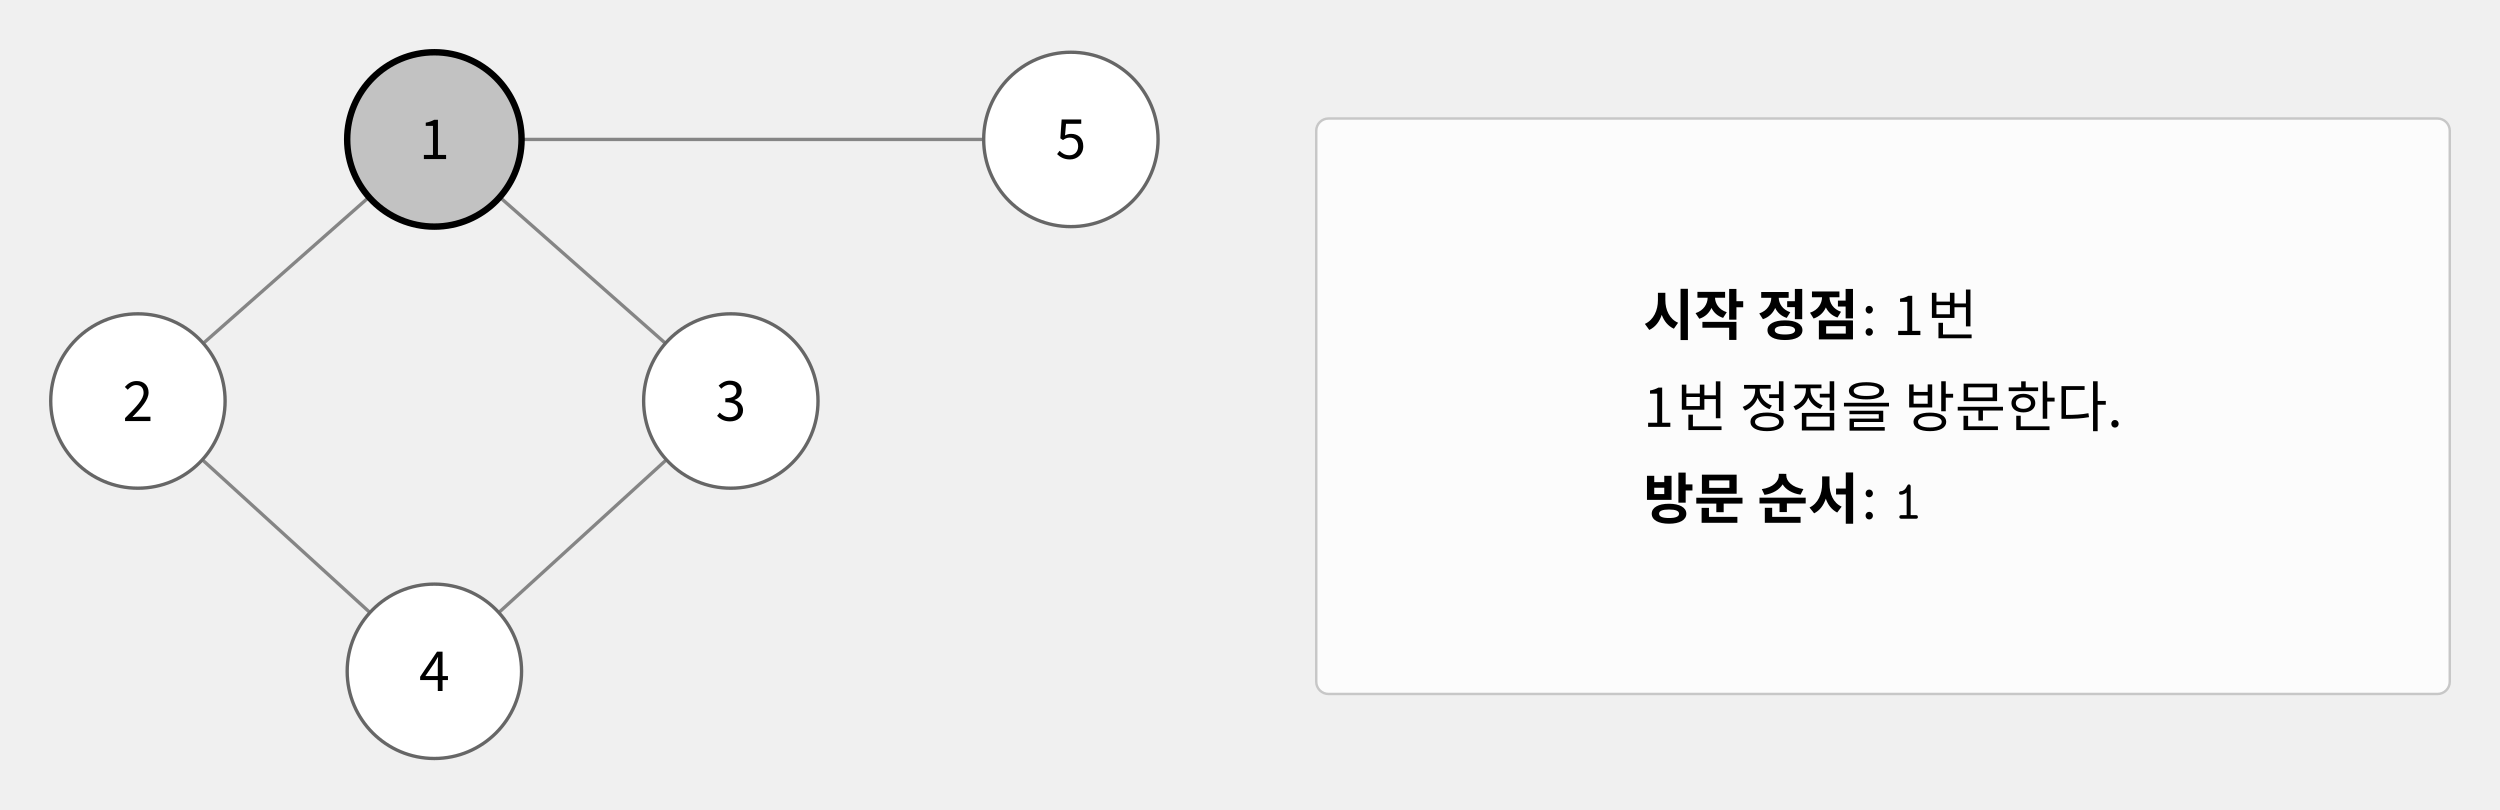
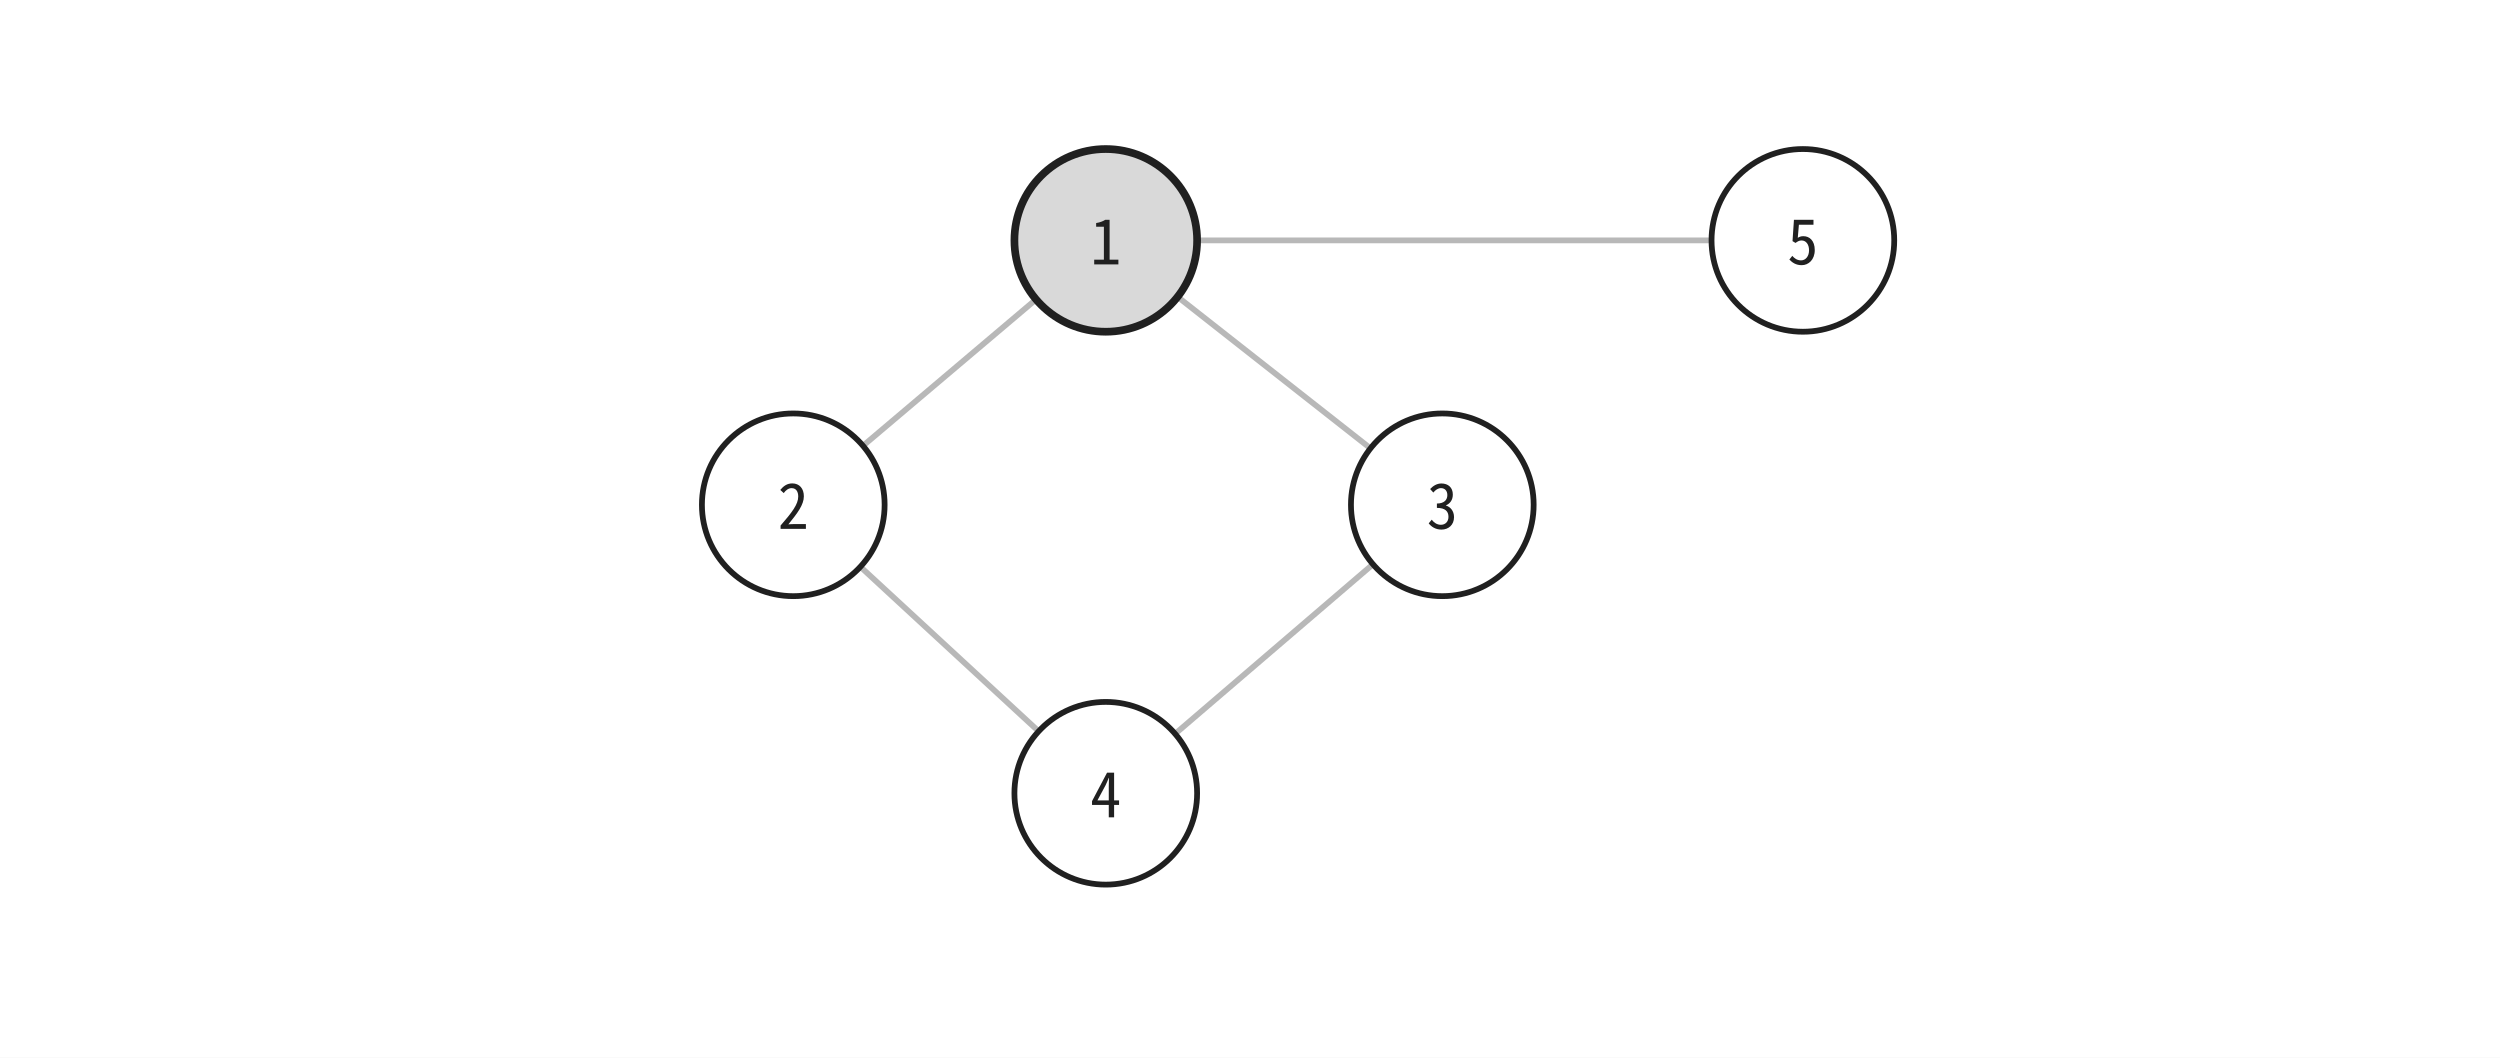
- <svg xmlns="http://www.w3.org/2000/svg" version="1.1" id="svg1" width="541.84" height="175.387" viewBox="0 0 541.84 175.387">
-   <defs id="defs1" />
-   <g id="g1">
-     <path id="path1" d="M 85.04,89.292 36.851,46.772" style="fill:none;stroke:#858585;stroke-width:0.548;stroke-linecap:butt;stroke-linejoin:miter;stroke-miterlimit:10;stroke-dasharray:none;stroke-opacity:1" transform="matrix(1.333333,0,0,-1.333333,-19.244,149.276)" />
-     <path id="path2" d="M 85.04,89.292 133.23,46.772" style="fill:none;stroke:#858585;stroke-width:0.548;stroke-linecap:butt;stroke-linejoin:miter;stroke-miterlimit:10;stroke-dasharray:none;stroke-opacity:1" transform="matrix(1.333333,0,0,-1.333333,-19.244,149.276)" />
-     <path id="path3" d="M 36.851,46.772 85.04,2.835" style="fill:none;stroke:#858585;stroke-width:0.548;stroke-linecap:butt;stroke-linejoin:miter;stroke-miterlimit:10;stroke-dasharray:none;stroke-opacity:1" transform="matrix(1.333333,0,0,-1.333333,-19.244,149.276)" />
-     <path id="path4" d="M 133.23,46.772 85.04,2.835" style="fill:none;stroke:#858585;stroke-width:0.548;stroke-linecap:butt;stroke-linejoin:miter;stroke-miterlimit:10;stroke-dasharray:none;stroke-opacity:1" transform="matrix(1.333333,0,0,-1.333333,-19.244,149.276)" />
-     <path id="path5" d="M 85.04,89.292 H 188.506" style="fill:none;stroke:#858585;stroke-width:0.548;stroke-linecap:butt;stroke-linejoin:miter;stroke-miterlimit:10;stroke-dasharray:none;stroke-opacity:1" transform="matrix(1.333333,0,0,-1.333333,-19.244,149.276)" />
-     <path id="path6" d="m 99.214,89.292 c 0,7.828 -6.346,14.173 -14.173,14.173 -7.828,0 -14.173,-6.346 -14.173,-14.173 0,-7.828 6.346,-14.173 14.173,-14.173 7.828,0 14.173,6.346 14.173,14.173 z" style="fill:#c2c2c2;fill-opacity:1;fill-rule:nonzero;stroke:#000000;stroke-width:1.046;stroke-linecap:butt;stroke-linejoin:miter;stroke-miterlimit:10;stroke-dasharray:none;stroke-opacity:1" transform="matrix(1.333333,0,0,-1.333333,-19.244,149.276)" />
-     <path id="path7" d="M 0.784,-6.484375e-4 H 4.394 V -0.68 H 3.069 V -6.387 H 2.448 c -0.363,0.211 -0.785,0.363 -1.359,0.469 v 0.516 h 1.172 v 4.723 H 0.784 Z m 0,0" style="fill:#000000;fill-opacity:1;fill-rule:nonzero;stroke:none" aria-label="1" transform="matrix(1.333333,0,0,1.333333,90.82533,34.48133)" />
-     <path id="path8" d="m 51.024,46.772 c 0,7.828 -6.346,14.173 -14.173,14.173 -7.828,0 -14.173,-6.346 -14.173,-14.173 0,-7.828 6.346,-14.173 14.173,-14.173 7.828,0 14.173,6.346 14.173,14.173 z" style="fill:#ffffff;fill-opacity:1;fill-rule:nonzero;stroke:#666666;stroke-width:0.548;stroke-linecap:butt;stroke-linejoin:miter;stroke-miterlimit:10;stroke-dasharray:none;stroke-opacity:1" transform="matrix(1.333333,0,0,-1.333333,-19.244,149.276)" />
-     <path id="path9" d="M 0.399,4.296875e-4 H 4.524 V -0.703 H 2.673 c -0.328,0 -0.738,0.035 -1.078,0.059 1.512,-1.582 2.625,-2.789 2.625,-3.996 0,-1.125 -0.75,-1.863 -1.922,-1.863 -0.832,0 -1.406,0.375 -1.934,0.961 l 0.469,0.457 c 0.375,-0.422 0.832,-0.762 1.359,-0.762 0.82,0 1.219,0.527 1.219,1.254 0,1.043 -1.09,2.191 -3.012,4.113 z m 0,0" style="fill:#000000;fill-opacity:1;fill-rule:nonzero;stroke:none" aria-label="2" transform="matrix(1.333333,0,0,1.333333,26.57333,91.25333)" />
-     <path id="path10" d="m 147.403,46.772 c 0,7.828 -6.346,14.173 -14.173,14.173 -7.828,0 -14.173,-6.346 -14.173,-14.173 0,-7.828 6.346,-14.173 14.173,-14.173 7.828,0 14.173,6.346 14.173,14.173 z" style="fill:#ffffff;fill-opacity:1;fill-rule:nonzero;stroke:#666666;stroke-width:0.548;stroke-linecap:butt;stroke-linejoin:miter;stroke-miterlimit:10;stroke-dasharray:none;stroke-opacity:1" transform="matrix(1.333333,0,0,-1.333333,-19.244,149.276)" />
-     <path id="path11" d="m 2.355,0.117 c 1.172,0 2.121,-0.68 2.121,-1.816 0,-0.879 -0.621,-1.453 -1.395,-1.641 v -0.035 C 3.773,-3.621 4.253,-4.113 4.253,-4.899 c 0,-1.02 -0.809,-1.605 -1.922,-1.605 -0.75,0 -1.336,0.34 -1.828,0.797 l 0.434,0.516 c 0.375,-0.387 0.832,-0.656 1.371,-0.656 0.691,0 1.102,0.398 1.102,1.02 0,0.668 -0.457,1.184 -1.816,1.184 v 0.645 c 1.523,0 2.051,0.504 2.051,1.266 0,0.727 -0.551,1.172 -1.336,1.172 -0.75,0 -1.242,-0.363 -1.629,-0.75 l -0.422,0.527 C 0.691,-0.317 1.336,0.117 2.355,0.117 Z m 0,0" style="fill:#000000;fill-opacity:1;fill-rule:nonzero;stroke:none" aria-label="3" transform="matrix(1.333333,0,0,1.333333,155.0787,91.176)" />
-     <path id="path12" d="m 99.214,2.835 c 0,7.828 -6.346,14.173 -14.173,14.173 -7.828,0 -14.173,-6.346 -14.173,-14.173 0,-7.828 6.346,-14.173 14.173,-14.173 7.828,0 14.173,6.346 14.173,14.173 z" style="fill:#ffffff;fill-opacity:1;fill-rule:nonzero;stroke:#666666;stroke-width:0.548;stroke-linecap:butt;stroke-linejoin:miter;stroke-miterlimit:10;stroke-dasharray:none;stroke-opacity:1" transform="matrix(1.333333,0,0,-1.333333,-19.244,149.276)" />
-     <path id="path13" d="M 3.046,-6.40625e-4 H 3.819 V -1.77 h 0.879 v -0.656 H 3.819 V -6.387 H 2.917 l -2.742,4.078 v 0.539 H 3.046 Z m 0,-2.426 h -2.016 l 1.5,-2.18 c 0.188,-0.328 0.363,-0.598 0.527,-0.902 h 0.035 c -0.023,0.328 -0.047,0.891 -0.047,1.219 z m 0,0" style="fill:#000000;fill-opacity:1;fill-rule:nonzero;stroke:none" aria-label="4" transform="matrix(1.333333,0,0,1.333333,90.82533,149.7587)" />
-     <path id="path14" d="m 202.679,89.292 c 0,7.828 -6.346,14.173 -14.173,14.173 -7.828,0 -14.173,-6.346 -14.173,-14.173 0,-7.828 6.346,-14.173 14.173,-14.173 7.828,0 14.173,6.346 14.173,14.173 z" style="fill:#ffffff;fill-opacity:1;fill-rule:nonzero;stroke:#666666;stroke-width:0.548;stroke-linecap:butt;stroke-linejoin:miter;stroke-miterlimit:10;stroke-dasharray:none;stroke-opacity:1" transform="matrix(1.333333,0,0,-1.333333,-19.244,149.276)" />
-     <path id="path15" d="m 2.345,0.116 c 1.113,0 2.156,-0.785 2.156,-2.156 0,-1.383 -0.891,-2.004 -1.98,-2.004 -0.398,0 -0.691,0.094 -0.984,0.258 l 0.164,-1.898 h 2.473 v -0.703 h -3.188 l -0.211,3.07 0.434,0.281 c 0.375,-0.258 0.656,-0.398 1.102,-0.398 0.82,0 1.359,0.527 1.359,1.418 0,0.891 -0.621,1.453 -1.395,1.453 -0.762,0 -1.254,-0.352 -1.617,-0.727 l -0.41,0.539 c 0.445,0.434 1.066,0.867 2.098,0.867 z m 0,0" style="fill:#000000;fill-opacity:1;fill-rule:nonzero;stroke:none" aria-label="5" transform="matrix(1.333333,0,0,1.333333,228.78,34.404)" />
-     <path id="path16" d="M 410.653,92.694 H 230.384 c -1.1,0 -1.993,-0.892 -1.993,-1.993 V 1.142 c 0,-1.1 0.892,-1.993 1.993,-1.993 h 180.269 c 1.1,0 1.993,0.892 1.993,1.993 v 89.559 c 0,1.1 -0.892,1.993 -1.993,1.993 z" style="fill:#fcfcfc;fill-opacity:1;fill-rule:nonzero;stroke:#c7c7c7;stroke-width:0.399;stroke-linecap:butt;stroke-linejoin:miter;stroke-miterlimit:10;stroke-dasharray:none;stroke-opacity:1" transform="matrix(1.333333,0,0,-1.333333,-19.244,149.276)" />
-     <g id="g16" aria-label="시작정점:1번&#10;1번정점을방문한다.&#10;방문순서:1" transform="matrix(1.333333,0,0,1.333333,356.1613,72.62267)">
-       <path id="path17" d="M 6.058,-7.525 V 0.807 H 7.253 V -7.525 Z m -3.68,0.656 v 1.207 c 0,1.605 -0.68,3.211 -2.121,3.844 l 0.715,0.984 C 1.968,-1.302 2.636,-2.193 2.999,-3.294 c 0.375,1.02 1.02,1.828 1.969,2.262 L 5.659,-2.005 C 4.241,-2.603 3.585,-4.126 3.585,-5.661 v -1.207 z m 7.23,4.723 v 0.949 h 4.348 v 1.992 h 1.184 V -2.146 Z m -0.809,-4.875 v 0.949 h 1.664 c -0.023,1.02 -0.633,2.062 -1.969,2.508 l 0.609,0.914 c 0.961,-0.305 1.605,-0.949 1.98,-1.758 0.363,0.738 0.984,1.324 1.887,1.617 l 0.598,-0.926 c -1.301,-0.422 -1.875,-1.406 -1.91,-2.355 h 1.641 v -0.949 z m 5.156,-0.48 v 4.992 h 1.184 v -2.016 h 1.102 v -0.984 h -1.102 v -1.992 z m 9.067,5.109 c -1.758,0 -2.836,0.598 -2.836,1.594 0,1.02 1.078,1.605 2.836,1.605 1.758,0 2.848,-0.586 2.848,-1.605 0,-0.996 -1.09,-1.594 -2.848,-1.594 z m 0,0.902 c 1.078,0 1.652,0.223 1.652,0.691 0,0.469 -0.574,0.703 -1.652,0.703 -1.09,0 -1.652,-0.234 -1.652,-0.703 0,-0.469 0.562,-0.691 1.652,-0.691 z m 1.617,-6.012 v 1.992 h -1.254 v 0.973 h 1.254 v 1.957 h 1.195 v -4.922 z m -5.473,0.504 v 0.938 h 1.641 c -0.035,1.043 -0.621,2.086 -1.957,2.543 l 0.598,0.938 c 0.973,-0.328 1.629,-0.996 1.992,-1.828 0.352,0.727 0.961,1.324 1.875,1.617 l 0.574,-0.926 c -1.266,-0.422 -1.84,-1.395 -1.875,-2.344 h 1.617 v -0.938 z m 9.375,4.617 v 3.082 h 5.543 V -2.38 Z m 4.371,0.938 v 1.207 h -3.188 V -1.443 Z m -0.023,-6.059 v 1.898 H 31.637 v 0.961 h 1.254 v 1.934 h 1.195 v -4.793 z m -5.473,0.41 v 0.949 h 1.641 c -0.023,1.02 -0.621,2.062 -1.957,2.508 l 0.586,0.949 c 0.973,-0.328 1.629,-0.996 1.992,-1.805 0.352,0.738 0.973,1.336 1.887,1.641 l 0.574,-0.938 c -1.266,-0.434 -1.84,-1.406 -1.875,-2.355 h 1.617 v -0.949 z m 0,0" style="fill:#000000;fill-opacity:1;fill-rule:nonzero;stroke:none" />
-       <path id="path18" d="m 36.723,-3.493 c 0.328,0 0.598,-0.258 0.598,-0.633 0,-0.363 -0.27,-0.621 -0.598,-0.621 -0.328,0 -0.586,0.258 -0.586,0.621 0,0.375 0.258,0.633 0.586,0.633 z m 0,3.609 c 0.328,0 0.598,-0.246 0.598,-0.621 0,-0.375 -0.27,-0.621 -0.598,-0.621 -0.328,0 -0.586,0.246 -0.586,0.621 0,0.375 0.258,0.621 0.586,0.621 z m 4.708,-0.117 h 3.609 v -0.68 H 43.716 V -6.388 H 43.095 c -0.363,0.211 -0.785,0.363 -1.359,0.469 v 0.516 h 1.172 v 4.723 h -1.477 z m 6.22,-4.863 h 2.191 v 1.477 h -2.191 z m -0.738,-2.004 v 4.078 h 3.668 v -1.734 h 1.863 v 3.117 h 0.738 v -6 h -0.738 v 2.273 h -1.863 v -1.734 h -0.738 v 1.43 h -2.191 v -1.43 z m 1.066,4.875 v 2.508 h 5.391 v -0.609 H 48.717 V -1.993 Z M 0.784,14.926 H 4.394 V 14.246 H 3.069 V 8.539 H 2.448 c -0.363,0.211 -0.785,0.363 -1.359,0.469 v 0.516 h 1.172 V 14.246 H 0.784 Z M 6.998,10.062 h 2.191 v 1.477 H 6.998 Z M 6.26,8.058 v 4.078 h 3.668 v -1.734 h 1.863 v 3.117 h 0.738 V 7.519 H 11.791 V 9.793 H 9.928 V 8.058 H 9.19 V 9.488 H 6.998 V 8.058 Z m 1.066,4.875 v 2.508 H 12.717 V 14.832 H 8.065 V 12.933 Z M 20.114,12.594 c -1.676,0 -2.695,0.562 -2.695,1.512 0,0.949 1.02,1.512 2.695,1.512 1.676,0 2.707,-0.562 2.707,-1.512 0,-0.949 -1.031,-1.512 -2.707,-1.512 z m 0,0.586 c 1.219,0 1.969,0.34 1.969,0.926 0,0.586 -0.75,0.926 -1.969,0.926 -1.219,0 -1.957,-0.34 -1.957,-0.926 0,-0.586 0.738,-0.926 1.957,-0.926 z m 1.934,-5.672 v 2.109 h -1.594 v 0.621 h 1.594 v 2.109 h 0.738 V 7.508 Z M 16.376,8.105 v 0.609 h 1.805 v 0.281 c 0,1.148 -0.82,2.25 -2.027,2.684 l 0.375,0.598 c 0.961,-0.375 1.699,-1.113 2.051,-2.062 0.352,0.832 1.043,1.5 1.945,1.828 l 0.375,-0.586 c -1.172,-0.41 -1.969,-1.43 -1.969,-2.473 V 8.715 h 1.781 v -0.609 z m 9.398,4.547 v 2.859 h 5.262 v -2.859 z m 4.535,0.598 v 1.652 h -3.797 v -1.652 z m -0.012,-5.742 v 2.027 h -1.605 v 0.621 h 1.605 v 2.098 h 0.738 V 7.508 Z M 24.626,8.035 v 0.609 h 1.805 v 0.293 c 0,1.148 -0.832,2.227 -2.027,2.648 l 0.375,0.598 c 0.961,-0.352 1.699,-1.09 2.039,-2.016 0.352,0.832 1.055,1.5 1.957,1.84 l 0.375,-0.598 C 27.978,10.988 27.181,9.98 27.181,8.937 V 8.644 h 1.781 v -0.609 z m 11.646,-0.375 c -1.793,0 -2.848,0.492 -2.848,1.395 0,0.902 1.055,1.406 2.848,1.406 1.793,0 2.859,-0.504 2.859,-1.406 0,-0.902 -1.066,-1.395 -2.859,-1.395 z m 0,0.551 c 1.336,0 2.098,0.316 2.098,0.844 0,0.551 -0.762,0.844 -2.098,0.844 -1.312,0 -2.074,-0.293 -2.074,-0.844 0,-0.527 0.762,-0.844 2.074,-0.844 z m -3.656,2.801 v 0.598 h 7.324 v -0.598 z m 0.914,3.938 v 0.586 h 5.719 v -0.586 h -5.004 v -0.82 h 4.758 v -1.828 h -5.496 v 0.562 h 4.77 v 0.715 h -4.746 z m 13.061,-2.344 c -1.664,0 -2.672,0.551 -2.672,1.5 0,0.949 1.008,1.512 2.672,1.512 1.652,0 2.648,-0.562 2.648,-1.512 0,-0.949 -0.996,-1.5 -2.648,-1.5 z m 0,0.586 c 1.195,0 1.922,0.34 1.922,0.914 0,0.574 -0.727,0.914 -1.922,0.914 -1.207,0 -1.934,-0.34 -1.934,-0.914 0,-0.574 0.727,-0.914 1.934,-0.914 z m -3.375,-5.168 v 3.738 h 3.75 V 8.023 h -0.738 v 1.219 H 43.941 v -1.219 z M 43.941,9.828 h 2.285 V 11.164 H 43.941 Z m 4.488,-2.32 v 4.875 h 0.738 v -2.203 h 1.195 V 9.547 H 49.168 V 7.508 Z m 3.642,0.387 v 2.848 h 5.438 V 7.894 Z M 56.782,8.492 V 10.144 H 52.798 V 8.492 Z m -5.672,3.164 v 0.609 h 3.363 v 1.641 h 0.738 v -1.641 h 3.258 v -0.609 z m 0.938,1.465 v 2.32 h 5.602 v -0.609 h -4.852 v -1.711 z m 9.738,-3.574 c -1.16,0 -1.945,0.598 -1.945,1.512 0,0.914 0.785,1.512 1.945,1.512 1.148,0 1.934,-0.598 1.934,-1.512 0,-0.914 -0.785,-1.512 -1.934,-1.512 z m 0,0.586 c 0.738,0 1.23,0.363 1.23,0.926 0,0.562 -0.492,0.926 -1.23,0.926 -0.738,0 -1.23,-0.363 -1.23,-0.926 0,-0.562 0.492,-0.926 1.23,-0.926 z m 3.141,-2.613 v 6.082 h 0.738 v -2.801 h 1.195 V 10.179 H 65.665 V 7.519 Z m -3.504,0 v 0.984 h -2.027 v 0.609 h 4.781 V 8.504 H 62.161 V 7.519 Z M 60.626,13.109 v 2.332 h 5.402 V 14.832 H 61.353 V 13.109 Z M 73.107,7.508 v 8.121 h 0.75 v -4.301 h 1.324 V 10.707 H 73.857 V 7.508 Z m -5.133,0.797 v 5.309 h 0.633 c 1.523,0 2.59,-0.047 3.844,-0.27 l -0.094,-0.645 c -1.184,0.223 -2.215,0.281 -3.645,0.281 V 8.914 h 3.023 v -0.609 z m 8.692,6.738 c 0.328,0 0.598,-0.246 0.598,-0.621 0,-0.375 -0.27,-0.621 -0.598,-0.621 -0.328,0 -0.586,0.246 -0.586,0.621 0,0.375 0.258,0.621 0.586,0.621 z m 0,0" style="fill:#000000;fill-opacity:1;fill-rule:nonzero;stroke:none" />
-       <path id="path19" d="m 4.183,27.418 c -1.723,0 -2.812,0.609 -2.812,1.617 0,1.031 1.09,1.629 2.812,1.629 1.723,0 2.812,-0.598 2.812,-1.629 0,-1.008 -1.09,-1.617 -2.812,-1.617 z m 0,0.938 c 1.066,0 1.629,0.223 1.629,0.68 0,0.48 -0.562,0.703 -1.629,0.703 -1.055,0 -1.617,-0.223 -1.617,-0.703 0,-0.457 0.562,-0.68 1.617,-0.68 z M 0.597,22.871 v 3.914 H 4.593 V 22.871 H 3.409 v 1.031 H 1.78 v -1.031 z m 1.184,1.945 h 1.629 v 1.031 H 1.78 Z m 3.926,-2.461 v 4.887 H 6.89 V 25.262 H 7.991 V 24.277 H 6.89 v -1.922 z m 3.82,0.34 v 3.094 h 5.648 v -3.094 z m 4.465,0.926 v 1.219 h -3.281 v -1.219 z m -5.379,2.824 v 0.949 h 3.258 v 1.395 h 1.195 v -1.395 h 3.059 v -0.949 z m 0.867,1.641 v 2.426 h 5.813 v -0.961 h -4.617 v -1.465 z m 12.548,-5.531 v 0.27 c 0,0.938 -0.926,1.957 -2.766,2.215 l 0.445,0.938 c 1.395,-0.211 2.414,-0.855 2.941,-1.711 0.516,0.844 1.535,1.477 2.918,1.676 l 0.457,-0.914 c -1.84,-0.27 -2.777,-1.289 -2.777,-2.203 v -0.27 z m -3.141,3.879 v 0.938 h 3.258 v 1.395 h 1.195 v -1.395 h 3.059 v -0.938 z M 19.754,28.074 v 2.438 h 5.812 v -0.961 h -4.617 v -1.477 z m 13.16,-5.742 v 2.613 h -1.582 v 0.961 h 1.582 v 4.758 h 1.195 v -8.332 z m -3.844,0.645 v 1.219 c 0,1.57 -0.633,3.176 -2.051,3.832 l 0.75,0.949 c 0.926,-0.457 1.547,-1.324 1.898,-2.391 0.34,0.996 0.949,1.805 1.852,2.262 l 0.727,-0.961 c -1.383,-0.609 -1.98,-2.133 -1.98,-3.691 v -1.219 z m 0,0" style="fill:#000000;fill-opacity:1;fill-rule:nonzero;stroke:none" />
-       <path id="path20" d="m 36.723,26.363 c 0.328,0 0.598,-0.258 0.598,-0.633 0,-0.363 -0.27,-0.621 -0.598,-0.621 -0.328,0 -0.586,0.258 -0.586,0.621 0,0.375 0.258,0.633 0.586,0.633 z m 0,3.609 c 0.328,0 0.598,-0.246 0.598,-0.621 0,-0.375 -0.27,-0.621 -0.598,-0.621 -0.328,0 -0.586,0.246 -0.586,0.621 0,0.375 0.258,0.621 0.586,0.621 z m 0,0" style="fill:#000000;fill-opacity:1;fill-rule:nonzero;stroke:none" />
-       <path id="path21" d="m 44.636,29.574 c 0,-0.305 -0.223,-0.305 -0.375,-0.305 h -0.797 v -4.617 c 0,-0.129 0,-0.375 -0.281,-0.375 -0.152,0 -0.223,0.082 -0.281,0.199 -0.281,0.633 -0.633,0.867 -0.996,0.902 -0.129,0 -0.328,0.023 -0.328,0.293 0,0.176 0.094,0.281 0.316,0.281 0.352,0 0.703,-0.188 0.914,-0.363 v 3.68 h -0.797 c -0.152,0 -0.387,0 -0.387,0.305 0,0.281 0.246,0.281 0.387,0.281 h 2.25 c 0.141,0 0.375,0 0.375,-0.281 z m 0,0" style="fill:#000000;fill-opacity:1;fill-rule:nonzero;stroke:none" />
-     </g>
-   </g>
+ <svg xmlns="http://www.w3.org/2000/svg" width="520" height="220" viewBox="0 0 520 220">
+   <rect width="100%" height="100%" fill="white" />
+   <style>
+ text{font-family:"JetBrains Mono","Consolas","Noto Sans Mono CJK KR",monospace;fill:#202020}
+ .node{fill:white;stroke:#202020;stroke-width:1.2}
+ .active{fill:#d9d9d9;stroke:#202020;stroke-width:1.6}
+ .edge{stroke:#b8b8b8;stroke-width:1.2}
+ .edgeHi{stroke:#202020;stroke-width:2.6}
+ .label{font-size:13px}
+ </style>
+   <line x1="230" y1="50" x2="165" y2="105" class="edge" />
+   <line x1="230" y1="50" x2="300" y2="105" class="edge" />
+   <line x1="230" y1="50" x2="375" y2="50" class="edge" />
+   <line x1="165" y1="105" x2="230" y2="165" class="edge" />
+   <line x1="300" y1="105" x2="230" y2="165" class="edge" />
+   <circle cx="230" cy="50" r="19" class="active" />
+   <text x="230" y="55" text-anchor="middle" class="label">1</text>
+   <circle cx="165" cy="105" r="19" class="node" />
+   <text x="165" y="110" text-anchor="middle" class="label">2</text>
+   <circle cx="300" cy="105" r="19" class="node" />
+   <text x="300" y="110" text-anchor="middle" class="label">3</text>
+   <circle cx="230" cy="165" r="19" class="node" />
+   <text x="230" y="170" text-anchor="middle" class="label">4</text>
+   <circle cx="375" cy="50" r="19" class="node" />
+   <text x="375" y="55" text-anchor="middle" class="label">5</text>
</svg>
